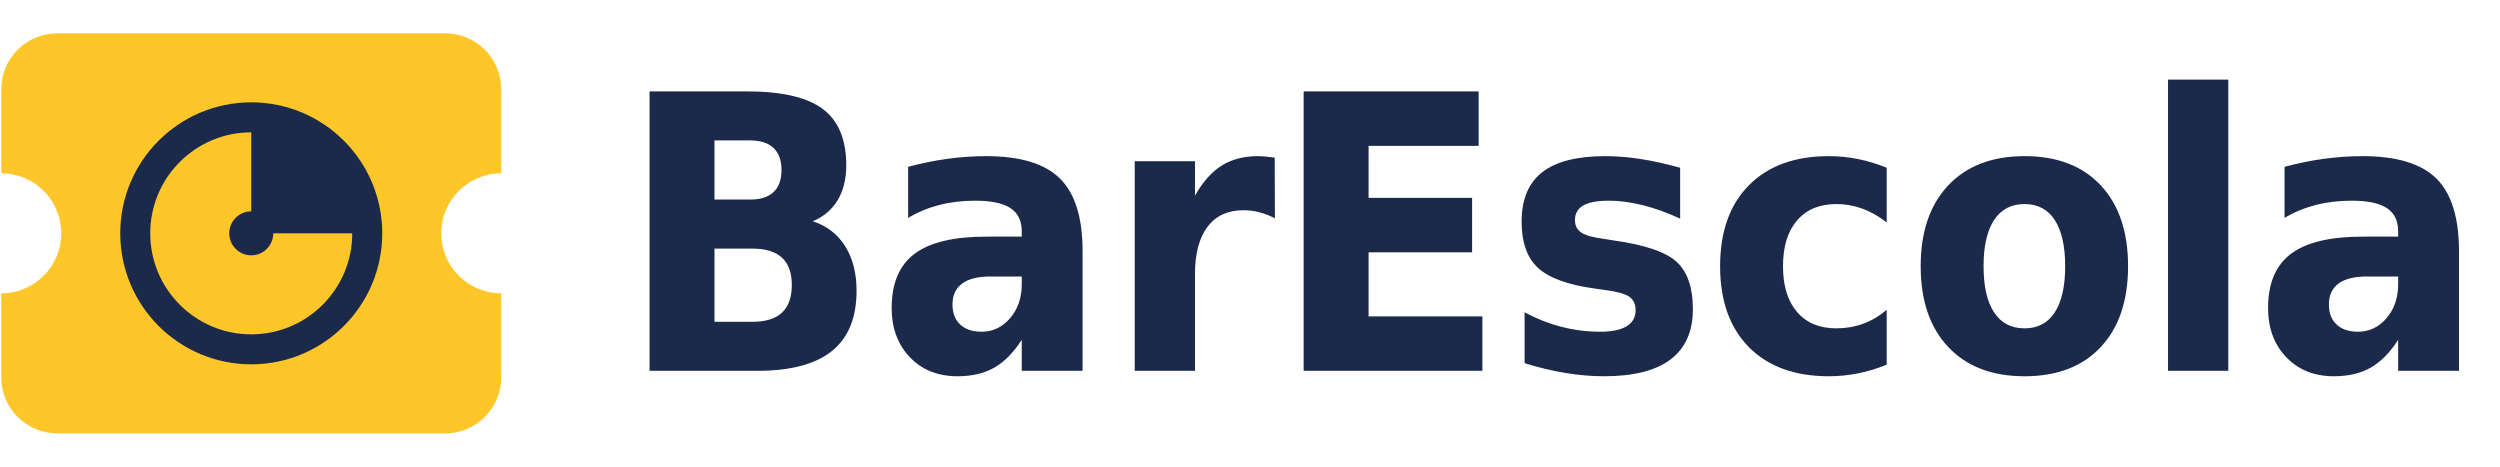
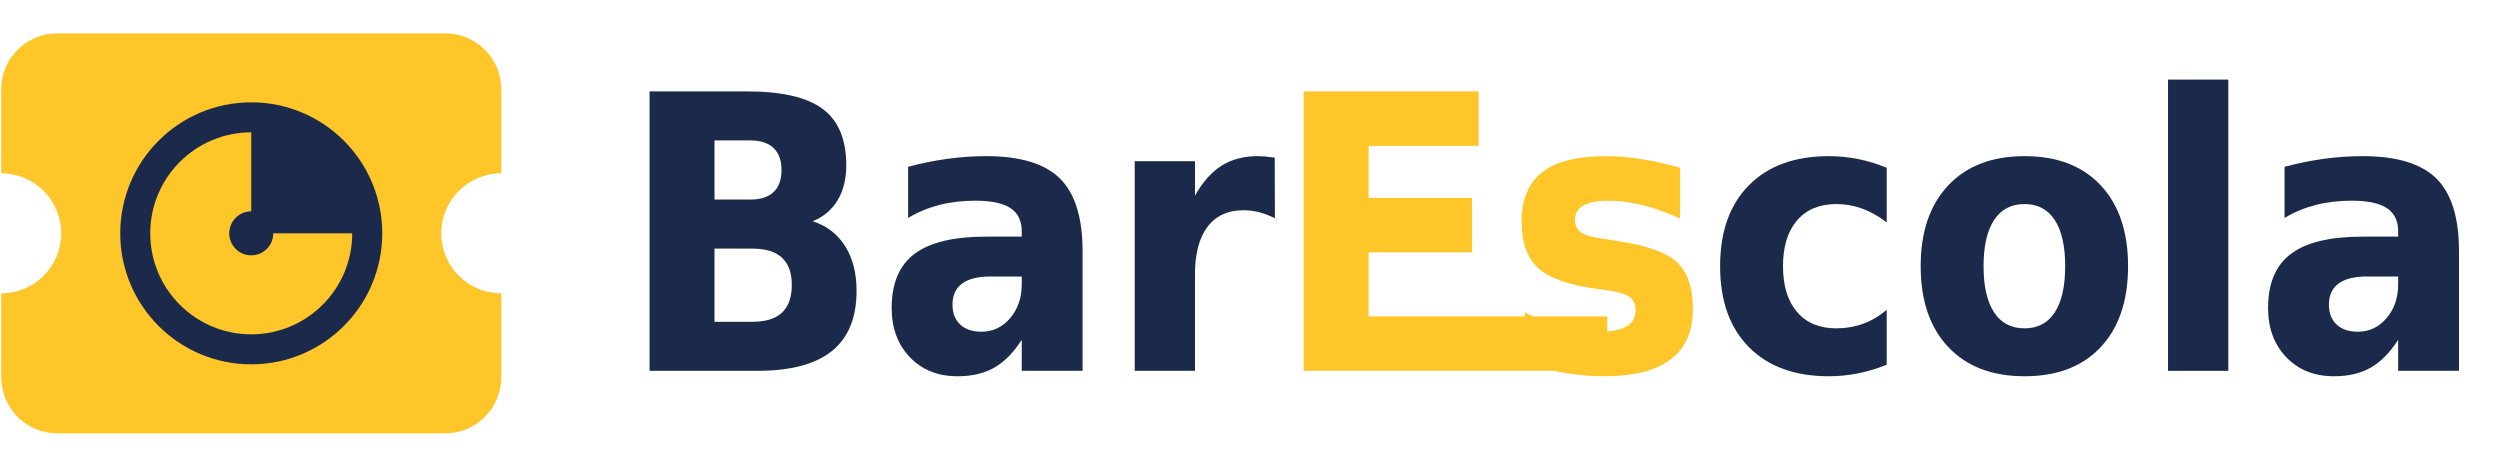
<svg xmlns="http://www.w3.org/2000/svg" viewBox="0 0 299.7 56.0" width="300" height="56" role="img" aria-label="BarEscola">
  <path d="M6.72,4 H53.28 A6.72,6.72 0 0 1 60.0,10.72 V20.8 A7.2,7.2 0 0 0 60.0,35.2 V45.28 A6.72,6.72 0 0 1 53.28,52 H6.72 A6.72,6.72 0 0 1 0,45.28 V35.2 A7.2,7.2 0 0 0 0,20.8 V10.72 A6.72,6.72 0 0 1 6.72,4 Z" fill="#ffc629" />
  <circle cx="30.0" cy="28.0" r="13.92" fill="none" stroke="#1b2a4a" stroke-width="3.6" />
  <path d="M30.0,28.0 V14.08 A13.92,13.92 0 0 1 43.92,28.0 Z" fill="#1b2a4a" />
  <circle cx="30.0" cy="28.0" r="2.64" fill="#1b2a4a" />
-   <path d="M89.88 23.948Q91.722 23.948 92.676 23.05Q93.631 22.151 93.631 20.399Q93.631 18.67 92.676 17.76Q91.722 16.851 89.88 16.851H85.59V23.948ZM90.149 38.615Q92.508 38.615 93.687 37.515Q94.866 36.414 94.866 34.19Q94.866 32.012 93.687 30.922Q92.508 29.833 90.149 29.833H85.59V38.615ZM97.382 26.554Q99.897 27.362 101.268 29.541Q102.638 31.72 102.638 34.887Q102.638 39.738 99.684 42.119Q96.73 44.5 90.711 44.5H77.796V10.966H89.476Q95.765 10.966 98.583 13.077Q101.402 15.188 101.402 19.838Q101.402 22.286 100.38 24.004Q99.358 25.723 97.382 26.554ZM118.709 33.18Q116.44 33.18 115.295 34.033Q114.149 34.887 114.149 36.549Q114.149 38.076 115.07 38.941Q115.991 39.806 117.631 39.806Q119.675 39.806 121.067 38.177Q122.46 36.549 122.46 34.101V33.18ZM129.76 30.147V44.5H122.46V40.771Q121 43.062 119.181 44.107Q117.361 45.151 114.756 45.151Q111.229 45.151 109.04 42.872Q106.85 40.592 106.85 36.953Q106.85 32.528 109.59 30.462Q112.33 28.396 118.192 28.396H122.46V27.767Q122.46 25.857 121.101 24.97Q119.742 24.083 116.89 24.083Q114.554 24.083 112.555 24.6Q110.556 25.116 108.826 26.149V20.018Q111.162 19.389 113.509 19.063Q115.856 18.737 118.192 18.737Q124.324 18.737 127.042 21.421Q129.76 24.105 129.76 30.147ZM152.839 26.194Q151.873 25.7 150.941 25.464Q150.009 25.229 149.043 25.229Q146.258 25.229 144.753 27.216Q143.248 29.204 143.248 32.91V44.5H136.016V19.344H143.248V23.477Q144.641 21.006 146.449 19.872Q148.257 18.737 150.795 18.737Q151.154 18.737 151.581 18.771Q152.008 18.805 152.816 18.917ZM156.287 10.966H177.288V17.502H164.081V23.746H176.502V30.282H164.081V37.964H177.737V44.5H156.287ZM201.468 20.13V26.239Q199.154 25.161 196.987 24.622Q194.819 24.083 192.91 24.083Q190.844 24.083 189.844 24.656Q188.845 25.229 188.845 26.419Q188.845 27.385 189.597 27.901Q190.349 28.418 192.326 28.665L193.584 28.867Q199.154 29.653 201.075 31.45Q202.995 33.247 202.995 37.088Q202.995 41.108 200.322 43.13Q197.649 45.151 192.348 45.151Q190.102 45.151 187.71 44.758Q185.318 44.365 182.803 43.579V37.47Q184.959 38.638 187.239 39.222Q189.518 39.806 191.854 39.806Q193.966 39.806 195.044 39.154Q196.122 38.503 196.122 37.223Q196.122 36.145 195.381 35.617Q194.639 35.089 192.438 34.797L191.158 34.617Q186.329 33.943 184.386 32.124Q182.443 30.305 182.443 26.599Q182.443 22.601 184.914 20.669Q187.385 18.737 192.483 18.737Q194.482 18.737 196.683 19.074Q198.885 19.411 201.468 20.13ZM226.254 20.13V26.688Q224.794 25.565 223.3 25.026Q221.806 24.487 220.212 24.487Q217.179 24.487 215.495 26.453Q213.81 28.418 213.81 31.944Q213.81 35.471 215.495 37.436Q217.179 39.401 220.212 39.401Q221.919 39.401 223.446 38.84Q224.973 38.278 226.254 37.178V43.759Q224.569 44.455 222.817 44.803Q221.065 45.151 219.313 45.151Q213.181 45.151 209.722 41.659Q206.263 38.166 206.263 31.944Q206.263 25.723 209.722 22.23Q213.181 18.737 219.313 18.737Q221.088 18.737 222.817 19.085Q224.547 19.434 226.254 20.13ZM242.797 24.487Q240.393 24.487 239.136 26.408Q237.878 28.328 237.878 31.944Q237.878 35.561 239.136 37.481Q240.393 39.401 242.797 39.401Q245.178 39.401 246.424 37.481Q247.671 35.561 247.671 31.944Q247.671 28.328 246.424 26.408Q245.178 24.487 242.797 24.487ZM242.797 18.737Q248.659 18.737 251.938 22.241Q255.218 25.745 255.218 31.944Q255.218 38.144 251.938 41.647Q248.659 45.151 242.797 45.151Q236.957 45.151 233.644 41.647Q230.331 38.144 230.331 31.944Q230.331 25.745 233.644 22.241Q236.957 18.737 242.797 18.737ZM260.013 9.551H267.246V44.5H260.013ZM283.879 33.18Q281.61 33.18 280.465 34.033Q279.319 34.887 279.319 36.549Q279.319 38.076 280.24 38.941Q281.161 39.806 282.8 39.806Q284.844 39.806 286.237 38.177Q287.63 36.549 287.63 34.101V33.18ZM294.929 30.147V44.5H287.63V40.771Q286.17 43.062 284.35 44.107Q282.531 45.151 279.925 45.151Q276.399 45.151 274.209 42.872Q272.019 40.592 272.019 36.953Q272.019 32.528 274.759 30.462Q277.5 28.396 283.362 28.396H287.63V27.767Q287.63 25.857 286.271 24.97Q284.912 24.083 282.059 24.083Q279.723 24.083 277.724 24.6Q275.725 25.116 273.996 26.149V20.018Q276.332 19.389 278.679 19.063Q281.026 18.737 283.362 18.737Q289.494 18.737 292.212 21.421Q294.929 24.105 294.929 30.147Z" fill="#1b2a4a" />
+   <path d="M89.88 23.948Q91.722 23.948 92.676 23.05Q93.631 22.151 93.631 20.399Q93.631 18.67 92.676 17.76Q91.722 16.851 89.88 16.851H85.59V23.948ZM90.149 38.615Q92.508 38.615 93.687 37.515Q94.866 36.414 94.866 34.19Q94.866 32.012 93.687 30.922Q92.508 29.833 90.149 29.833H85.59V38.615ZM97.382 26.554Q99.897 27.362 101.268 29.541Q102.638 31.72 102.638 34.887Q102.638 39.738 99.684 42.119Q96.73 44.5 90.711 44.5H77.796V10.966H89.476Q95.765 10.966 98.583 13.077Q101.402 15.188 101.402 19.838Q101.402 22.286 100.38 24.004Q99.358 25.723 97.382 26.554Z" fill="#1b2a4a" />
+   <path d="M118.709 33.18Q116.44 33.18 115.295 34.033Q114.149 34.887 114.149 36.549Q114.149 38.076 115.07 38.941Q115.991 39.806 117.631 39.806Q119.675 39.806 121.067 38.177Q122.46 36.549 122.46 34.101V33.18ZM129.76 30.147V44.5H122.46V40.771Q121 43.062 119.181 44.107Q117.361 45.151 114.756 45.151Q111.229 45.151 109.04 42.872Q106.85 40.592 106.85 36.953Q106.85 32.528 109.59 30.462Q112.33 28.396 118.192 28.396H122.46V27.767Q122.46 25.857 121.101 24.97Q119.742 24.083 116.89 24.083Q114.554 24.083 112.555 24.6Q110.556 25.116 108.826 26.149V20.018Q111.162 19.389 113.509 19.063Q115.856 18.737 118.192 18.737Q124.324 18.737 127.042 21.421Q129.76 24.105 129.76 30.147Z" fill="#1b2a4a" />
+   <path d="M152.839 26.194Q151.873 25.7 150.941 25.464Q150.009 25.229 149.043 25.229Q146.258 25.229 144.753 27.216Q143.248 29.204 143.248 32.91V44.5H136.016V19.344H143.248V23.477Q144.641 21.006 146.449 19.872Q148.257 18.737 150.795 18.737Q151.154 18.737 151.581 18.771Q152.008 18.805 152.816 18.917Z" fill="#1b2a4a" />
+   <path d="M226.254 20.13V26.688Q224.794 25.565 223.3 25.026Q221.806 24.487 220.212 24.487Q217.179 24.487 215.495 26.453Q213.81 28.418 213.81 31.944Q213.81 35.471 215.495 37.436Q217.179 39.401 220.212 39.401Q221.919 39.401 223.446 38.84Q224.973 38.278 226.254 37.178V43.759Q224.569 44.455 222.817 44.803Q221.065 45.151 219.313 45.151Q213.181 45.151 209.722 41.659Q206.263 38.166 206.263 31.944Q206.263 25.723 209.722 22.23Q213.181 18.737 219.313 18.737Q221.088 18.737 222.817 19.085Q224.547 19.434 226.254 20.13Z" fill="#1b2a4a" />
+   <path d="M242.797 24.487Q240.393 24.487 239.136 26.408Q237.878 28.328 237.878 31.944Q237.878 35.561 239.136 37.481Q240.393 39.401 242.797 39.401Q245.178 39.401 246.424 37.481Q247.671 35.561 247.671 31.944Q247.671 28.328 246.424 26.408Q245.178 24.487 242.797 24.487ZM242.797 18.737Q248.659 18.737 251.938 22.241Q255.218 25.745 255.218 31.944Q255.218 38.144 251.938 41.647Q248.659 45.151 242.797 45.151Q236.957 45.151 233.644 41.647Q230.331 38.144 230.331 31.944Q230.331 25.745 233.644 22.241Q236.957 18.737 242.797 18.737Z" fill="#1b2a4a" />
+   <path d="M260.013 9.551H267.246V44.5H260.013Z" fill="#1b2a4a" />
+   <path d="M283.879 33.18Q281.61 33.18 280.465 34.033Q279.319 34.887 279.319 36.549Q279.319 38.076 280.24 38.941Q281.161 39.806 282.8 39.806Q284.844 39.806 286.237 38.177Q287.63 36.549 287.63 34.101V33.18ZM294.929 30.147V44.5H287.63V40.771Q286.17 43.062 284.35 44.107Q282.531 45.151 279.925 45.151Q276.399 45.151 274.209 42.872Q272.019 40.592 272.019 36.953Q272.019 32.528 274.759 30.462Q277.5 28.396 283.362 28.396H287.63V27.767Q287.63 25.857 286.271 24.97Q284.912 24.083 282.059 24.083Q279.723 24.083 277.724 24.6Q275.725 25.116 273.996 26.149V20.018Q276.332 19.389 278.679 19.063Q281.026 18.737 283.362 18.737Q289.494 18.737 292.212 21.421Q294.929 24.105 294.929 30.147Z" fill="#1b2a4a" />
+   <path d="M156.287 10.966H177.288V17.502H164.081V23.746H176.502V30.282H164.081V37.964H177.737V44.5H156.287ZM201.468 20.13V26.239Q199.154 25.161 196.987 24.622Q194.819 24.083 192.91 24.083Q190.844 24.083 189.844 24.656Q188.845 25.229 188.845 26.419Q188.845 27.385 189.597 27.901Q190.349 28.418 192.326 28.665L193.584 28.867Q199.154 29.653 201.075 31.45Q202.995 33.247 202.995 37.088Q202.995 41.108 200.322 43.13Q197.649 45.151 192.348 45.151Q190.102 45.151 187.71 44.758Q185.318 44.365 182.803 43.579V37.47Q184.959 38.638 187.239 39.222Q189.518 39.806 191.854 39.806Q193.966 39.806 195.044 39.154Q196.122 38.503 196.122 37.223Q196.122 36.145 195.381 35.617Q194.639 35.089 192.438 34.797L191.158 34.617Q186.329 33.943 184.386 32.124Q182.443 30.305 182.443 26.599Q182.443 22.601 184.914 20.669Q187.385 18.737 192.483 18.737Q194.482 18.737 196.683 19.074Q198.885 19.411 201.468 20.13ZM177.513 44.5V37.964H192.719V44.5Z" fill="#ffc629" />
</svg>
